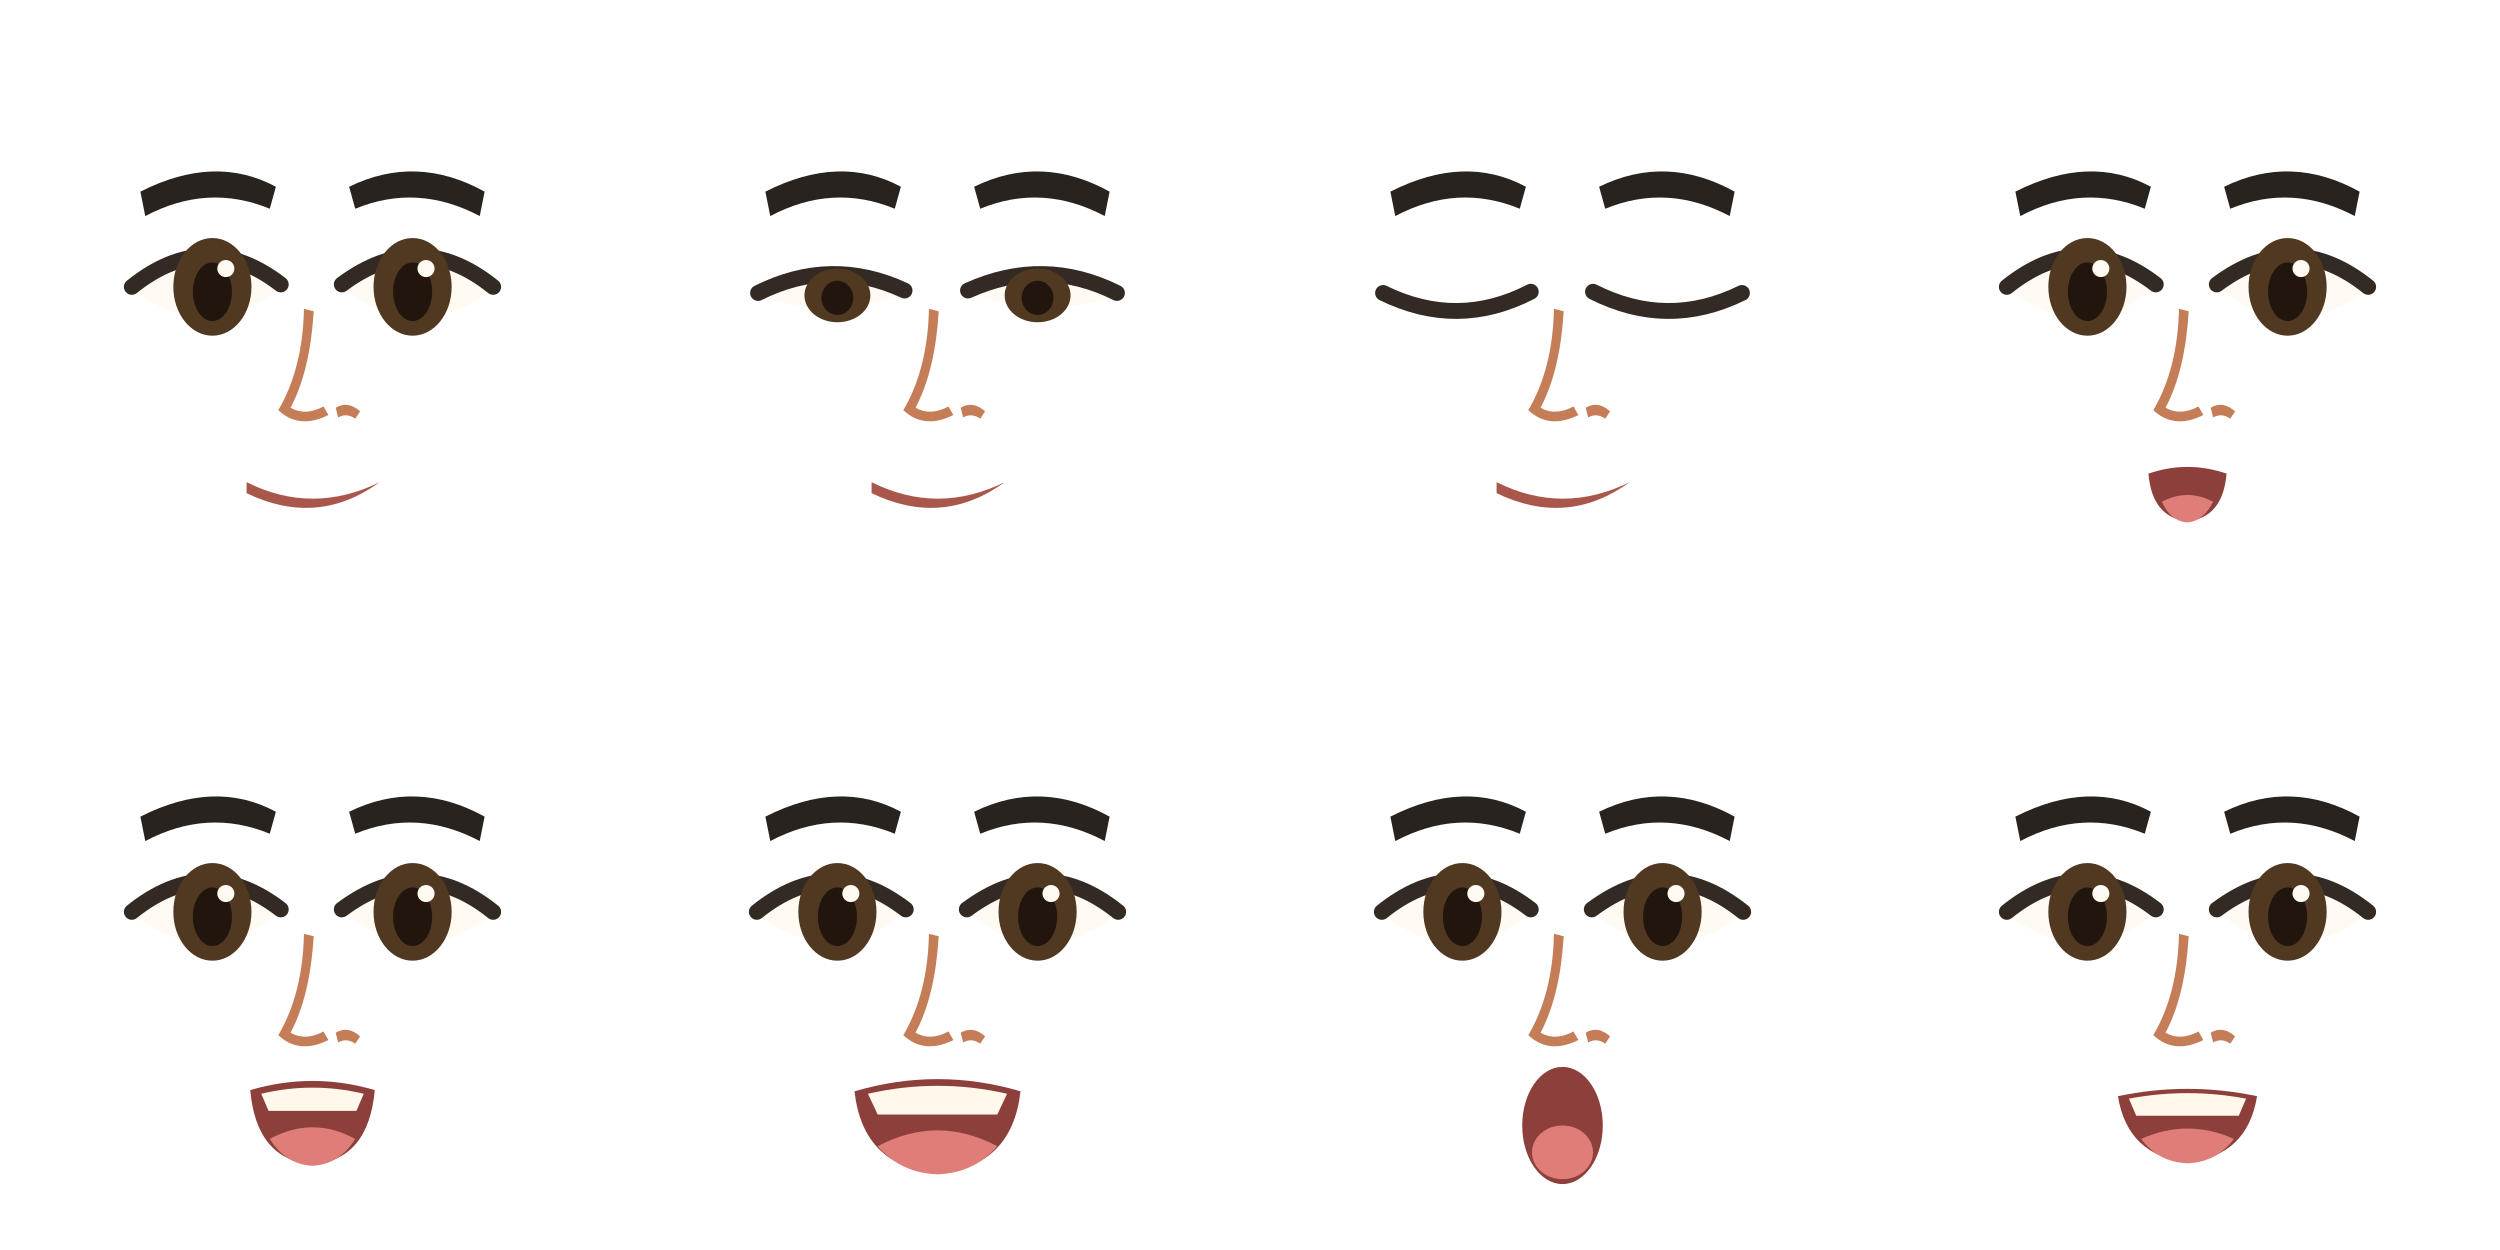
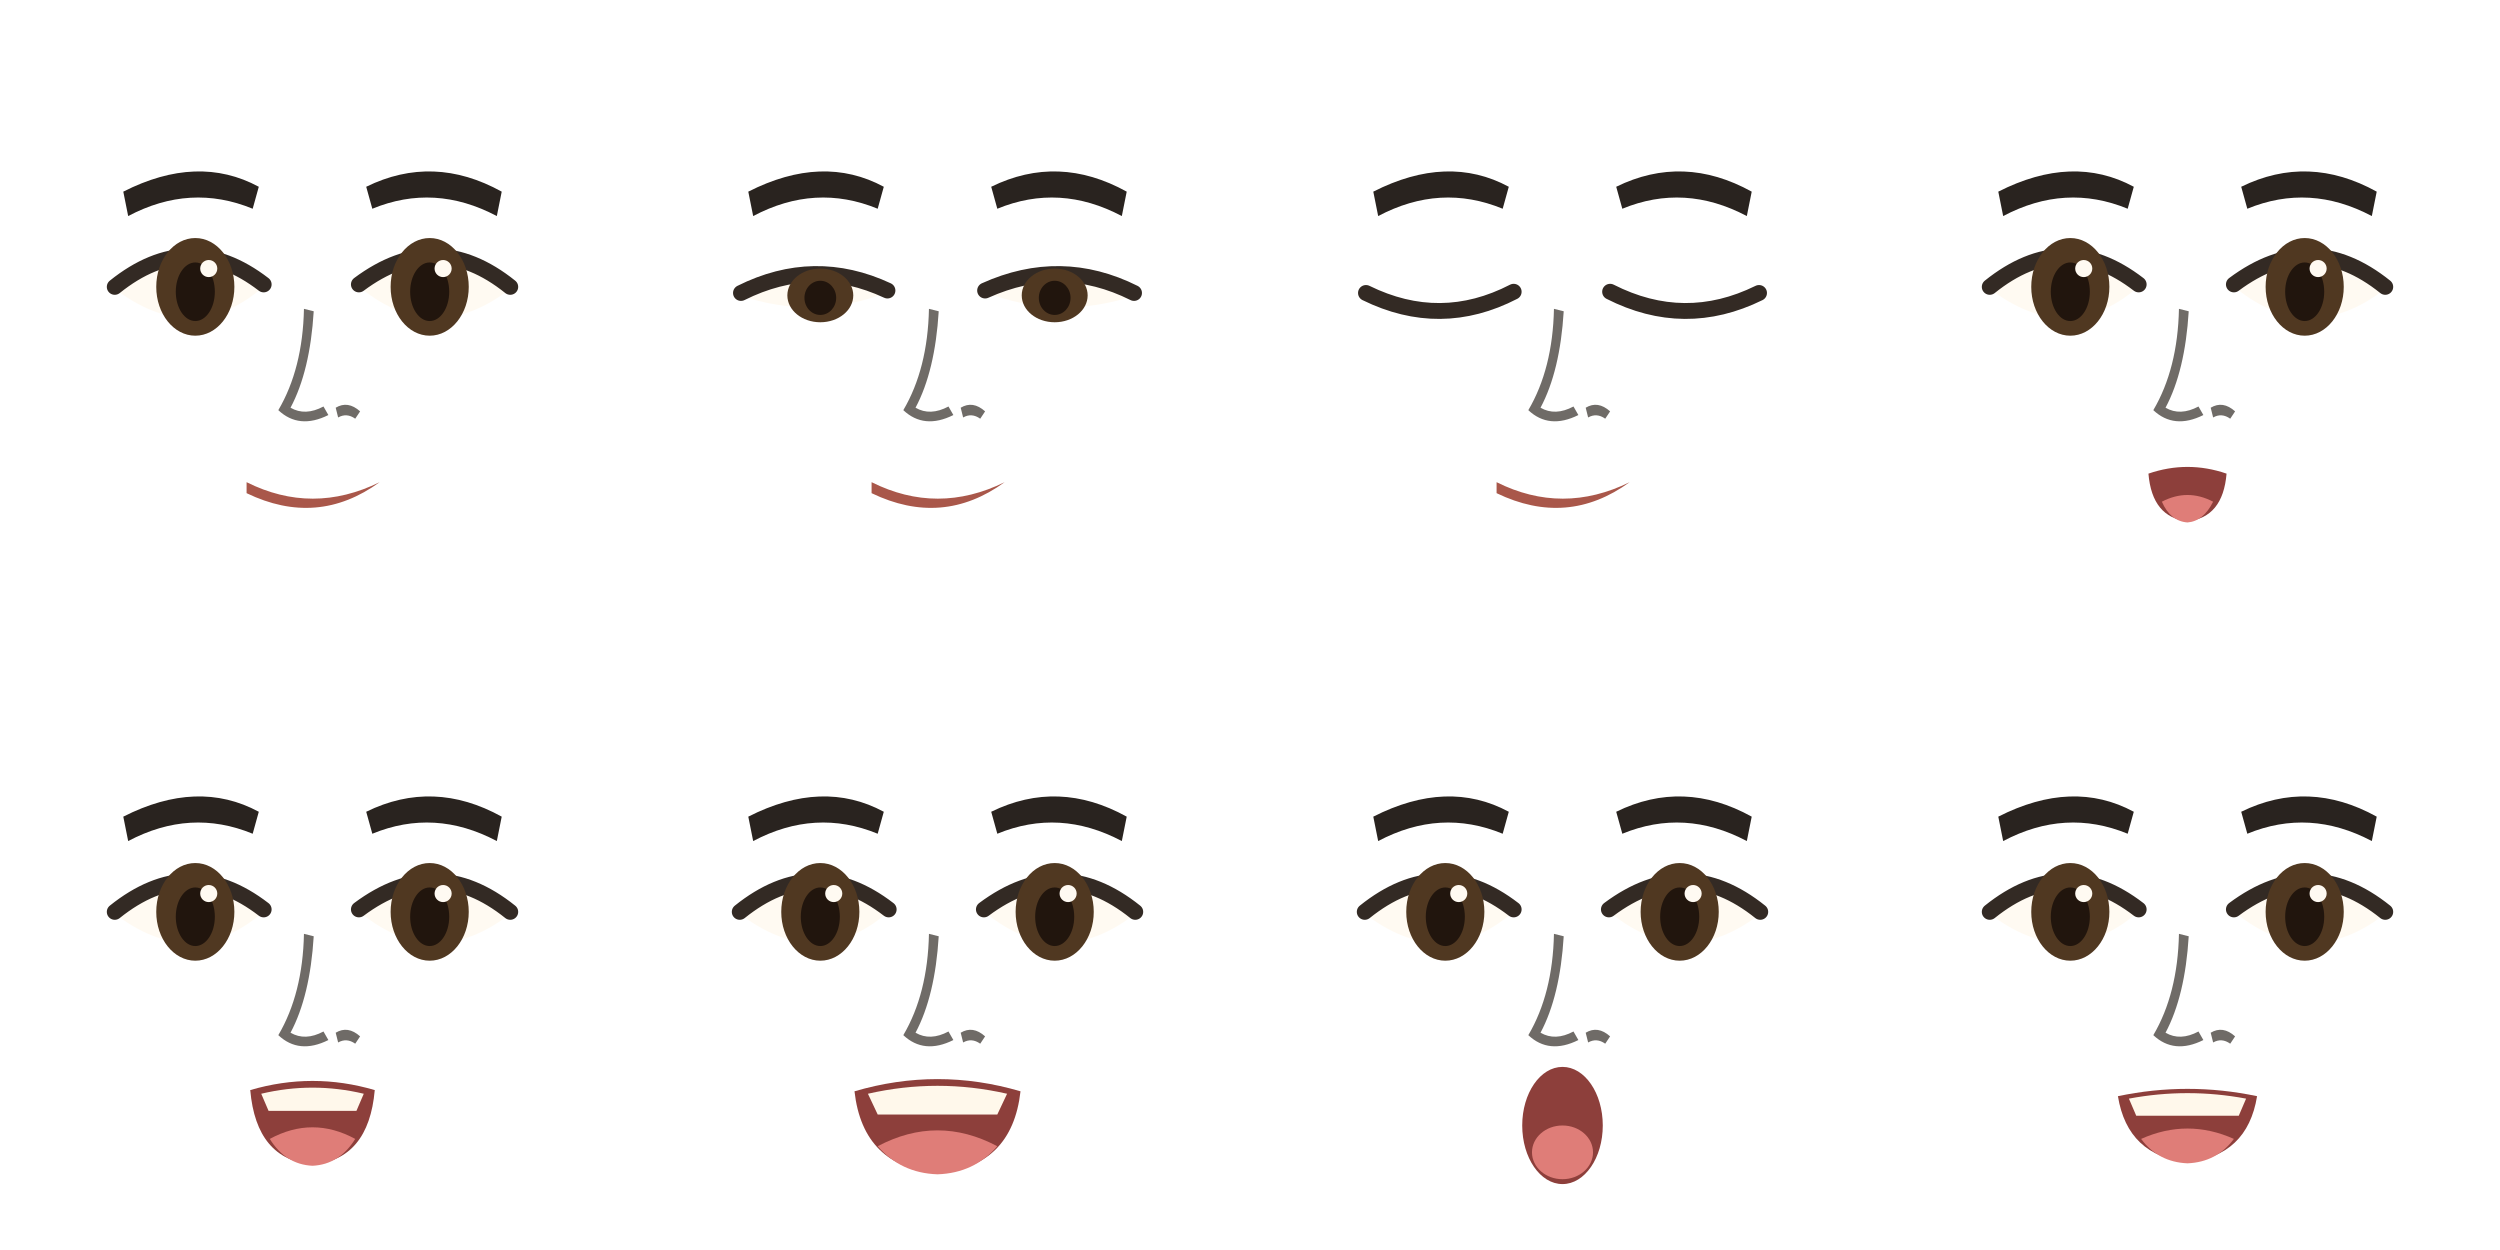
<svg xmlns="http://www.w3.org/2000/svg" width="2048" height="1024" viewBox="0 0 2048 1024">
  <defs>
    <style>
-       .brow{fill:#29231f}.eyeLine{fill:none;stroke:#332a24;stroke-width:13;stroke-linecap:round}.iris{fill:#503821}.pupil{fill:#21150d}.white{fill:#fffaf2}.nose{fill:none;stroke:#c47d56;stroke-width:8;stroke-linecap:round;stroke-linejoin:round}.mouthLine{fill:none;stroke:#a9574a;stroke-width:9;stroke-linecap:round}.mouth{fill:#8d3f3b}.tongue{fill:#df7d78}.tooth{fill:#fff8eb}.cheek{fill:#e99a87;opacity:.38}
+       .brow{fill:#29231f}.eyeLine{fill:none;stroke:#332a24;stroke-width:13;stroke-linecap:round}.iris{fill:#503821}.pupil{fill:#21150d}.white{fill:#fffaf2}.nose{fill:none;stroke:#6f6b67;stroke-width:8;stroke-linecap:round;stroke-linejoin:round}.mouthLine{fill:none;stroke:#a9574a;stroke-width:9;stroke-linecap:round}.mouth{fill:#8d3f3b}.tongue{fill:#df7d78}.tooth{fill:#fff8eb}.cheek{fill:#e99a87;opacity:.38}
    </style>
    <g id="brows" fill="#29231f">
-       <path d="M115 157 Q176 126 226 153 L221 171 Q170 150 119 177 Z" />
-       <path d="M286 153 Q341 126 397 157 L393 177 Q342 150 291 171 Z" />
+       <path d="M101 157 Q162 126 212 153 L207 171 Q156 150 105 177 Z" />
+       <path d="M300 153 Q355 126 411 157 L407 177 Q356 150 305 171 Z" />
    </g>
    <g id="eyes-open">
-       <path fill="#fffaf2" d="M106 235 Q168 186 232 233 Q172 287 106 235Z" />
-       <path fill="#fffaf2" d="M278 233 Q343 186 406 235 Q341 287 278 233Z" />
-       <path fill="none" stroke="#332a24" stroke-width="13" stroke-linecap="round" d="M108 235 Q169 186 230 233" />
-       <path fill="none" stroke="#332a24" stroke-width="13" stroke-linecap="round" d="M280 233 Q343 186 404 235" />
-       <ellipse fill="#503821" cx="174" cy="235" rx="32" ry="40" />
-       <ellipse fill="#503821" cx="338" cy="235" rx="32" ry="40" />
-       <ellipse fill="#21150d" cx="174" cy="239" rx="16" ry="24" />
-       <ellipse fill="#21150d" cx="338" cy="239" rx="16" ry="24" />
-       <circle fill="#fffaf2" cx="185" cy="220" r="7" />
-       <circle fill="#fffaf2" cx="349" cy="220" r="7" />
+       <path fill="#fffaf2" d="M92 235 Q154 186 218 233 Q158 287 92 235Z" />
+       <path fill="#fffaf2" d="M292 233 Q357 186 420 235 Q355 287 292 233Z" />
+       <path fill="none" stroke="#332a24" stroke-width="13" stroke-linecap="round" d="M94 235 Q155 186 216 233" />
+       <path fill="none" stroke="#332a24" stroke-width="13" stroke-linecap="round" d="M294 233 Q357 186 418 235" />
+       <ellipse fill="#503821" cx="160" cy="235" rx="32" ry="40" />
+       <ellipse fill="#503821" cx="352" cy="235" rx="32" ry="40" />
+       <ellipse fill="#21150d" cx="160" cy="239" rx="16" ry="24" />
+       <ellipse fill="#21150d" cx="352" cy="239" rx="16" ry="24" />
+       <circle fill="#fffaf2" cx="171" cy="220" r="7" />
+       <circle fill="#fffaf2" cx="363" cy="220" r="7" />
    </g>
    <g id="eyes-half">
-       <path fill="#fffaf2" d="M108 242 Q169 213 230 239 Q170 263 108 242Z" />
-       <path fill="#fffaf2" d="M280 239 Q343 213 404 242 Q341 263 280 239Z" />
-       <path fill="none" stroke="#332a24" stroke-width="13" stroke-linecap="round" d="M109 240 Q169 210 229 238" />
-       <path fill="none" stroke="#332a24" stroke-width="13" stroke-linecap="round" d="M281 238 Q343 210 403 240" />
-       <ellipse fill="#503821" cx="174" cy="242" rx="27" ry="22" />
-       <ellipse fill="#503821" cx="338" cy="242" rx="27" ry="22" />
-       <ellipse fill="#21150d" cx="174" cy="244" rx="13" ry="14" />
-       <ellipse fill="#21150d" cx="338" cy="244" rx="13" ry="14" />
+       <path fill="#fffaf2" d="M94 242 Q155 213 216 239 Q156 263 94 242Z" />
+       <path fill="#fffaf2" d="M294 239 Q357 213 418 242 Q355 263 294 239Z" />
+       <path fill="none" stroke="#332a24" stroke-width="13" stroke-linecap="round" d="M95 240 Q155 210 215 238" />
+       <path fill="none" stroke="#332a24" stroke-width="13" stroke-linecap="round" d="M295 238 Q357 210 417 240" />
+       <ellipse fill="#503821" cx="160" cy="242" rx="27" ry="22" />
+       <ellipse fill="#503821" cx="352" cy="242" rx="27" ry="22" />
+       <ellipse fill="#21150d" cx="160" cy="244" rx="13" ry="14" />
+       <ellipse fill="#21150d" cx="352" cy="244" rx="13" ry="14" />
    </g>
    <g id="eyes-closed" fill="none" stroke="#332a24" stroke-width="13" stroke-linecap="round">
-       <path d="M109 240 Q170 270 230 239" />
-       <path d="M281 239 Q342 270 403 240" />
+       <path d="M95 240 Q156 270 216 239" />
+       <path d="M295 239 Q356 270 417 240" />
    </g>
    <g id="nose-cheeks">
-       <path fill="#c47d56" d="M249 253 Q248 302 228 336 Q245 352 269 340 L265 333 Q250 341 238 334 Q254 304 257 255Z" />
-       <path fill="#c47d56" d="M275 334 Q285 328 295 337 L291 343 Q284 338 277 342Z" />
+       <path fill="#6f6b67" d="M249 253 Q248 302 228 336 Q245 352 269 340 L265 333 Q250 341 238 334 Q254 304 257 255Z" />
+       <path fill="#6f6b67" d="M275 334 Q285 328 295 337 L291 343 Q284 338 277 342Z" />
    </g>
    <g id="mouth-neutral">
      <path fill="#a9574a" d="M202 395 Q256 422 311 395 Q260 432 202 404Z" />
    </g>
    <g id="mouth-small">
      <path fill="#8d3f3b" d="M224 388 Q256 377 288 388 Q285 424 256 427 Q227 424 224 388Z" />
      <path fill="#df7d78" d="M235 411 Q256 400 277 411 Q269 427 256 428 Q242 427 235 411Z" />
    </g>
    <g id="mouth-medium">
      <path fill="#8d3f3b" d="M205 381 Q256 366 307 381 Q302 438 256 442 Q210 438 205 381Z" />
      <path fill="#fff8eb" d="M214 384 Q256 374 298 384 L292 398 L220 398Z" />
      <path fill="#df7d78" d="M221 421 Q256 402 291 421 Q278 442 256 443 Q234 442 221 421Z" />
    </g>
    <g id="mouth-wide">
      <path fill="#8d3f3b" d="M188 382 Q256 362 324 382 Q317 444 256 449 Q195 444 188 382Z" />
      <path fill="#fff8eb" d="M199 384 Q256 371 313 384 L305 401 L207 401Z" />
      <path fill="#df7d78" d="M207 427 Q256 401 305 427 Q286 449 256 450 Q226 449 207 427Z" />
    </g>
    <g id="mouth-round">
      <ellipse fill="#8d3f3b" cx="256" cy="410" rx="33" ry="48" />
      <ellipse fill="#df7d78" cx="256" cy="432" rx="25" ry="22" />
    </g>
    <g id="mouth-smile">
      <path fill="#8d3f3b" d="M199 386 Q256 374 313 386 Q305 435 256 440 Q207 435 199 386Z" />
      <path fill="#fff8eb" d="M208 388 Q256 379 304 388 L298 402 L214 402Z" />
      <path fill="#df7d78" d="M218 421 Q256 404 294 421 Q280 440 256 441 Q232 440 218 421Z" />
    </g>
  </defs>
  <g transform="translate(0 0)">
    <use href="#brows" />
    <use href="#eyes-open" />
    <use href="#nose-cheeks" />
    <use href="#mouth-neutral" />
  </g>
  <g transform="translate(512 0)">
    <use href="#brows" />
    <use href="#eyes-half" />
    <use href="#nose-cheeks" />
    <use href="#mouth-neutral" />
  </g>
  <g transform="translate(1024 0)">
    <use href="#brows" />
    <use href="#eyes-closed" />
    <use href="#nose-cheeks" />
    <use href="#mouth-neutral" />
  </g>
  <g transform="translate(1536 0)">
    <use href="#brows" />
    <use href="#eyes-open" />
    <use href="#nose-cheeks" />
    <use href="#mouth-small" />
  </g>
  <g transform="translate(0 512)">
    <use href="#brows" />
    <use href="#eyes-open" />
    <use href="#nose-cheeks" />
    <use href="#mouth-medium" />
  </g>
  <g transform="translate(512 512)">
    <use href="#brows" />
    <use href="#eyes-open" />
    <use href="#nose-cheeks" />
    <use href="#mouth-wide" />
  </g>
  <g transform="translate(1024 512)">
    <use href="#brows" />
    <use href="#eyes-open" />
    <use href="#nose-cheeks" />
    <use href="#mouth-round" />
  </g>
  <g transform="translate(1536 512)">
    <use href="#brows" />
    <use href="#eyes-open" />
    <use href="#nose-cheeks" />
    <use href="#mouth-smile" />
  </g>
</svg>
